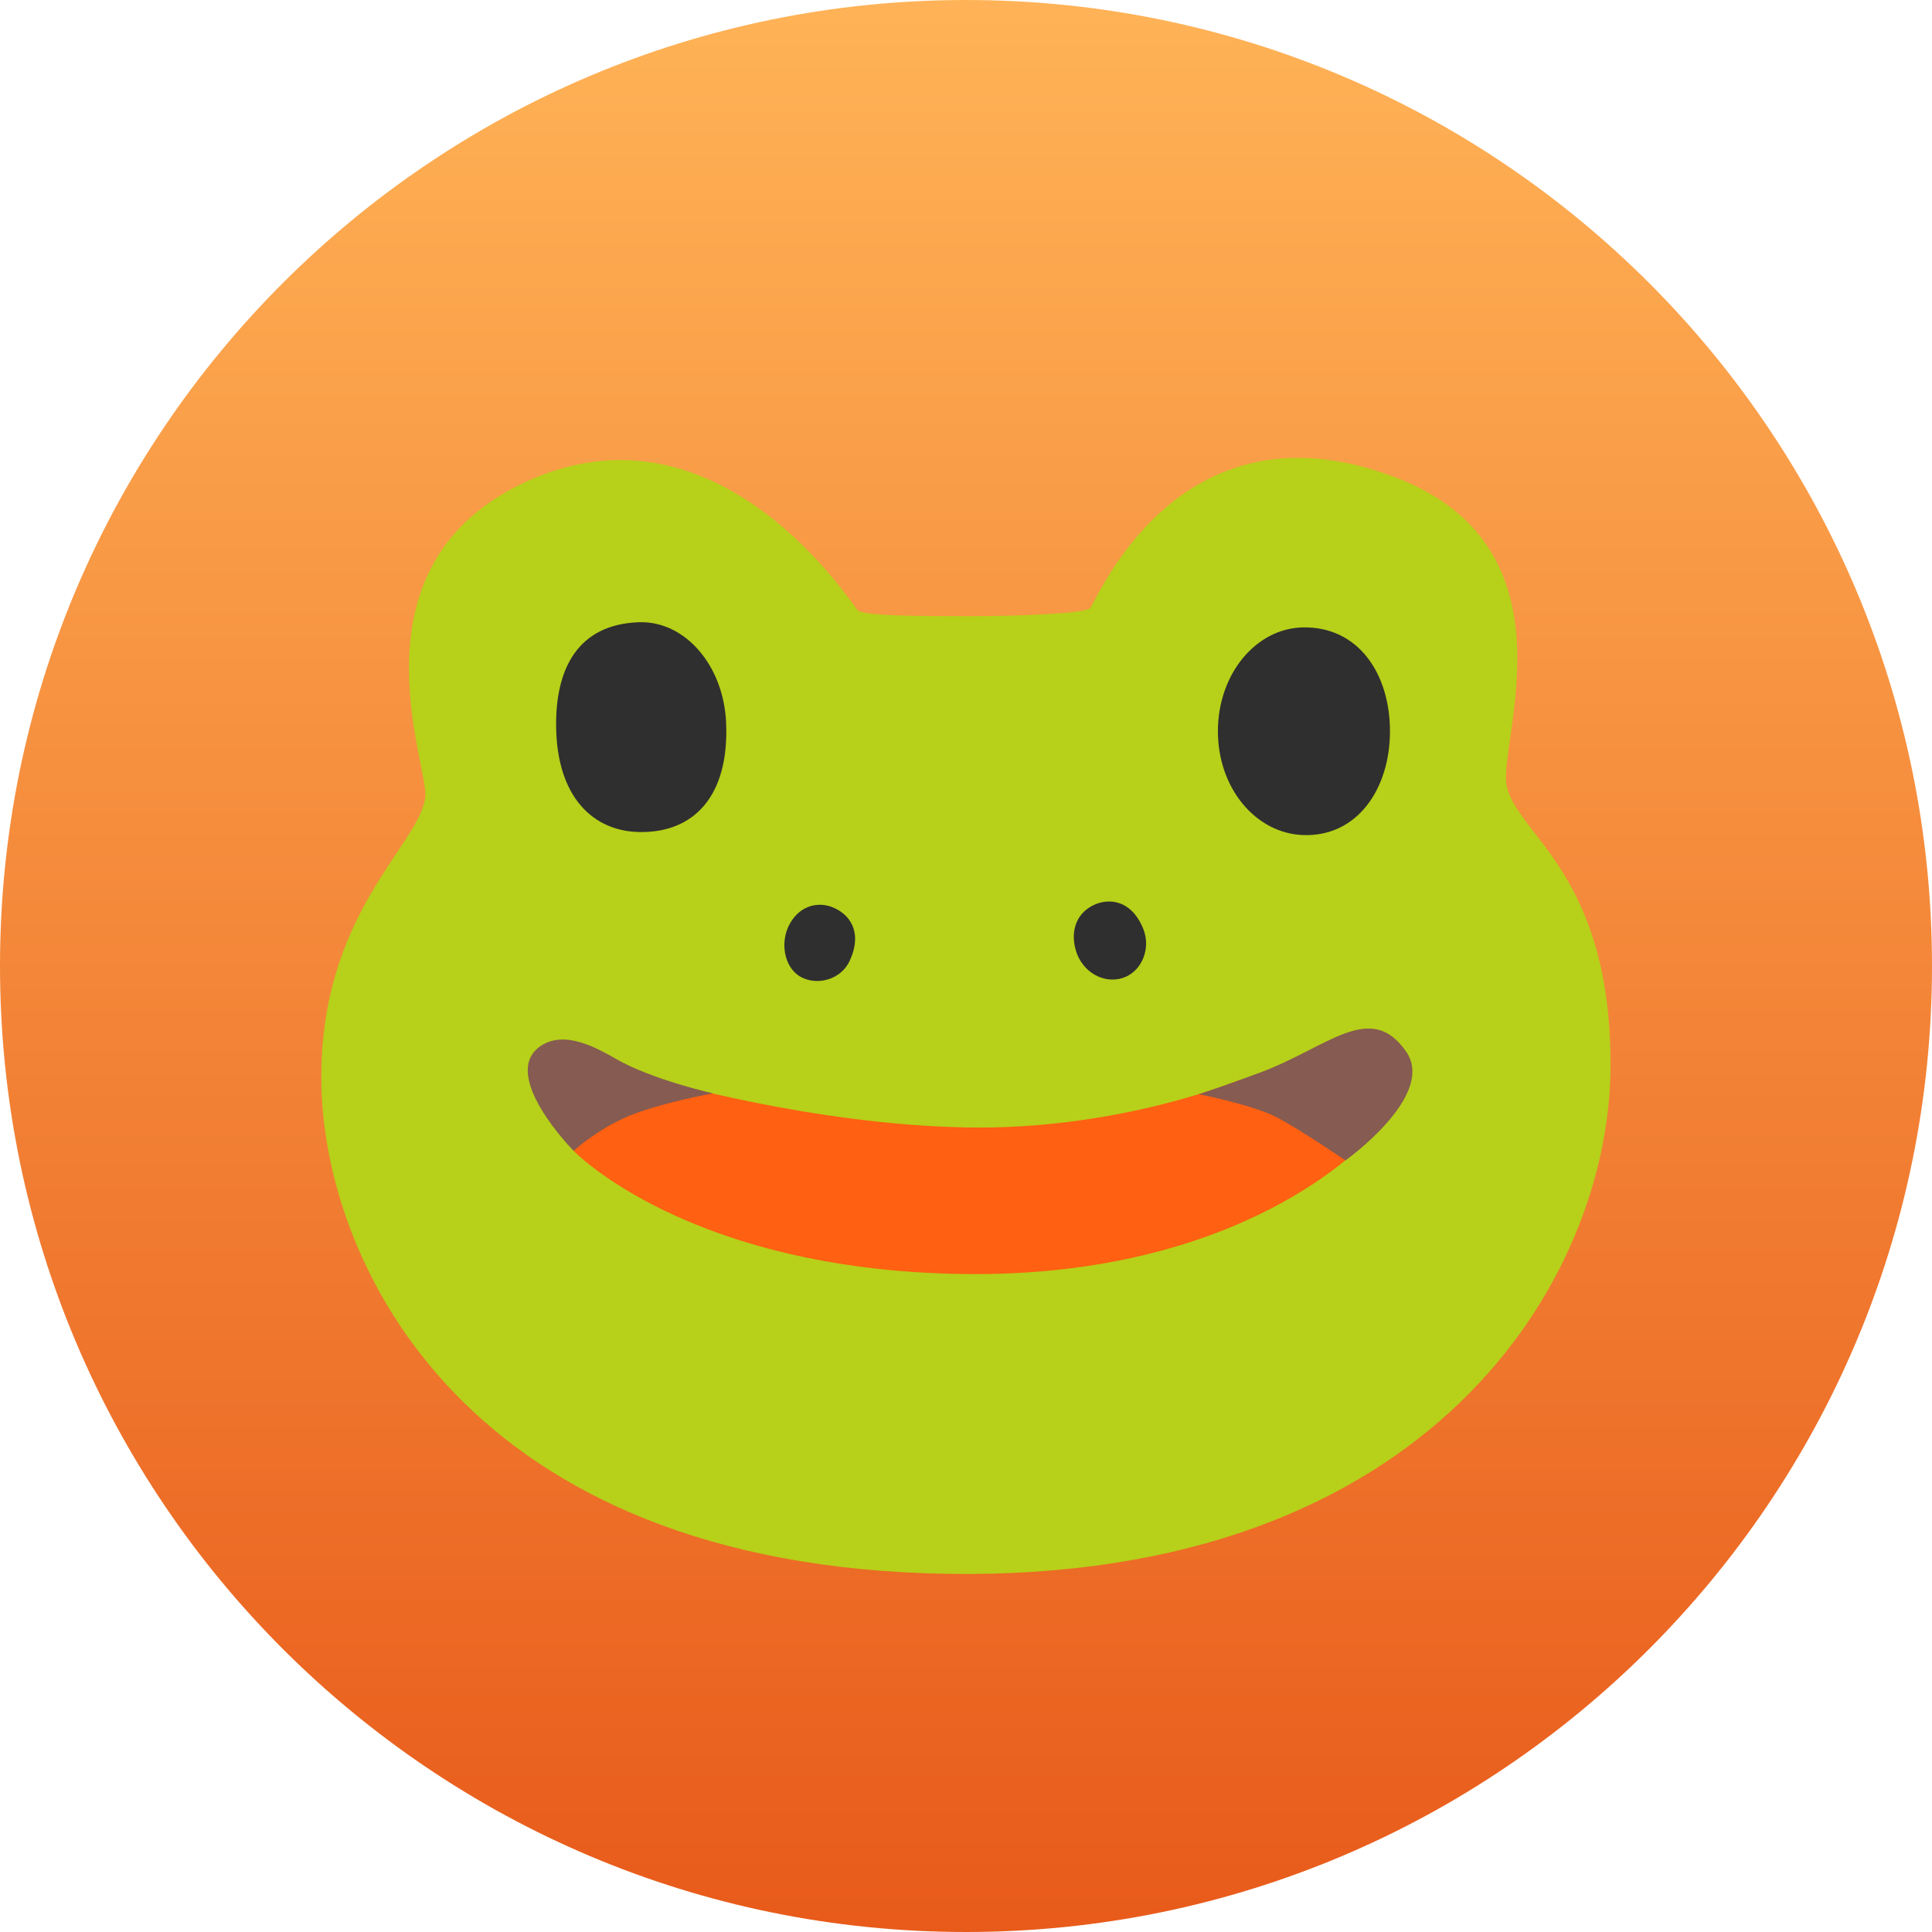
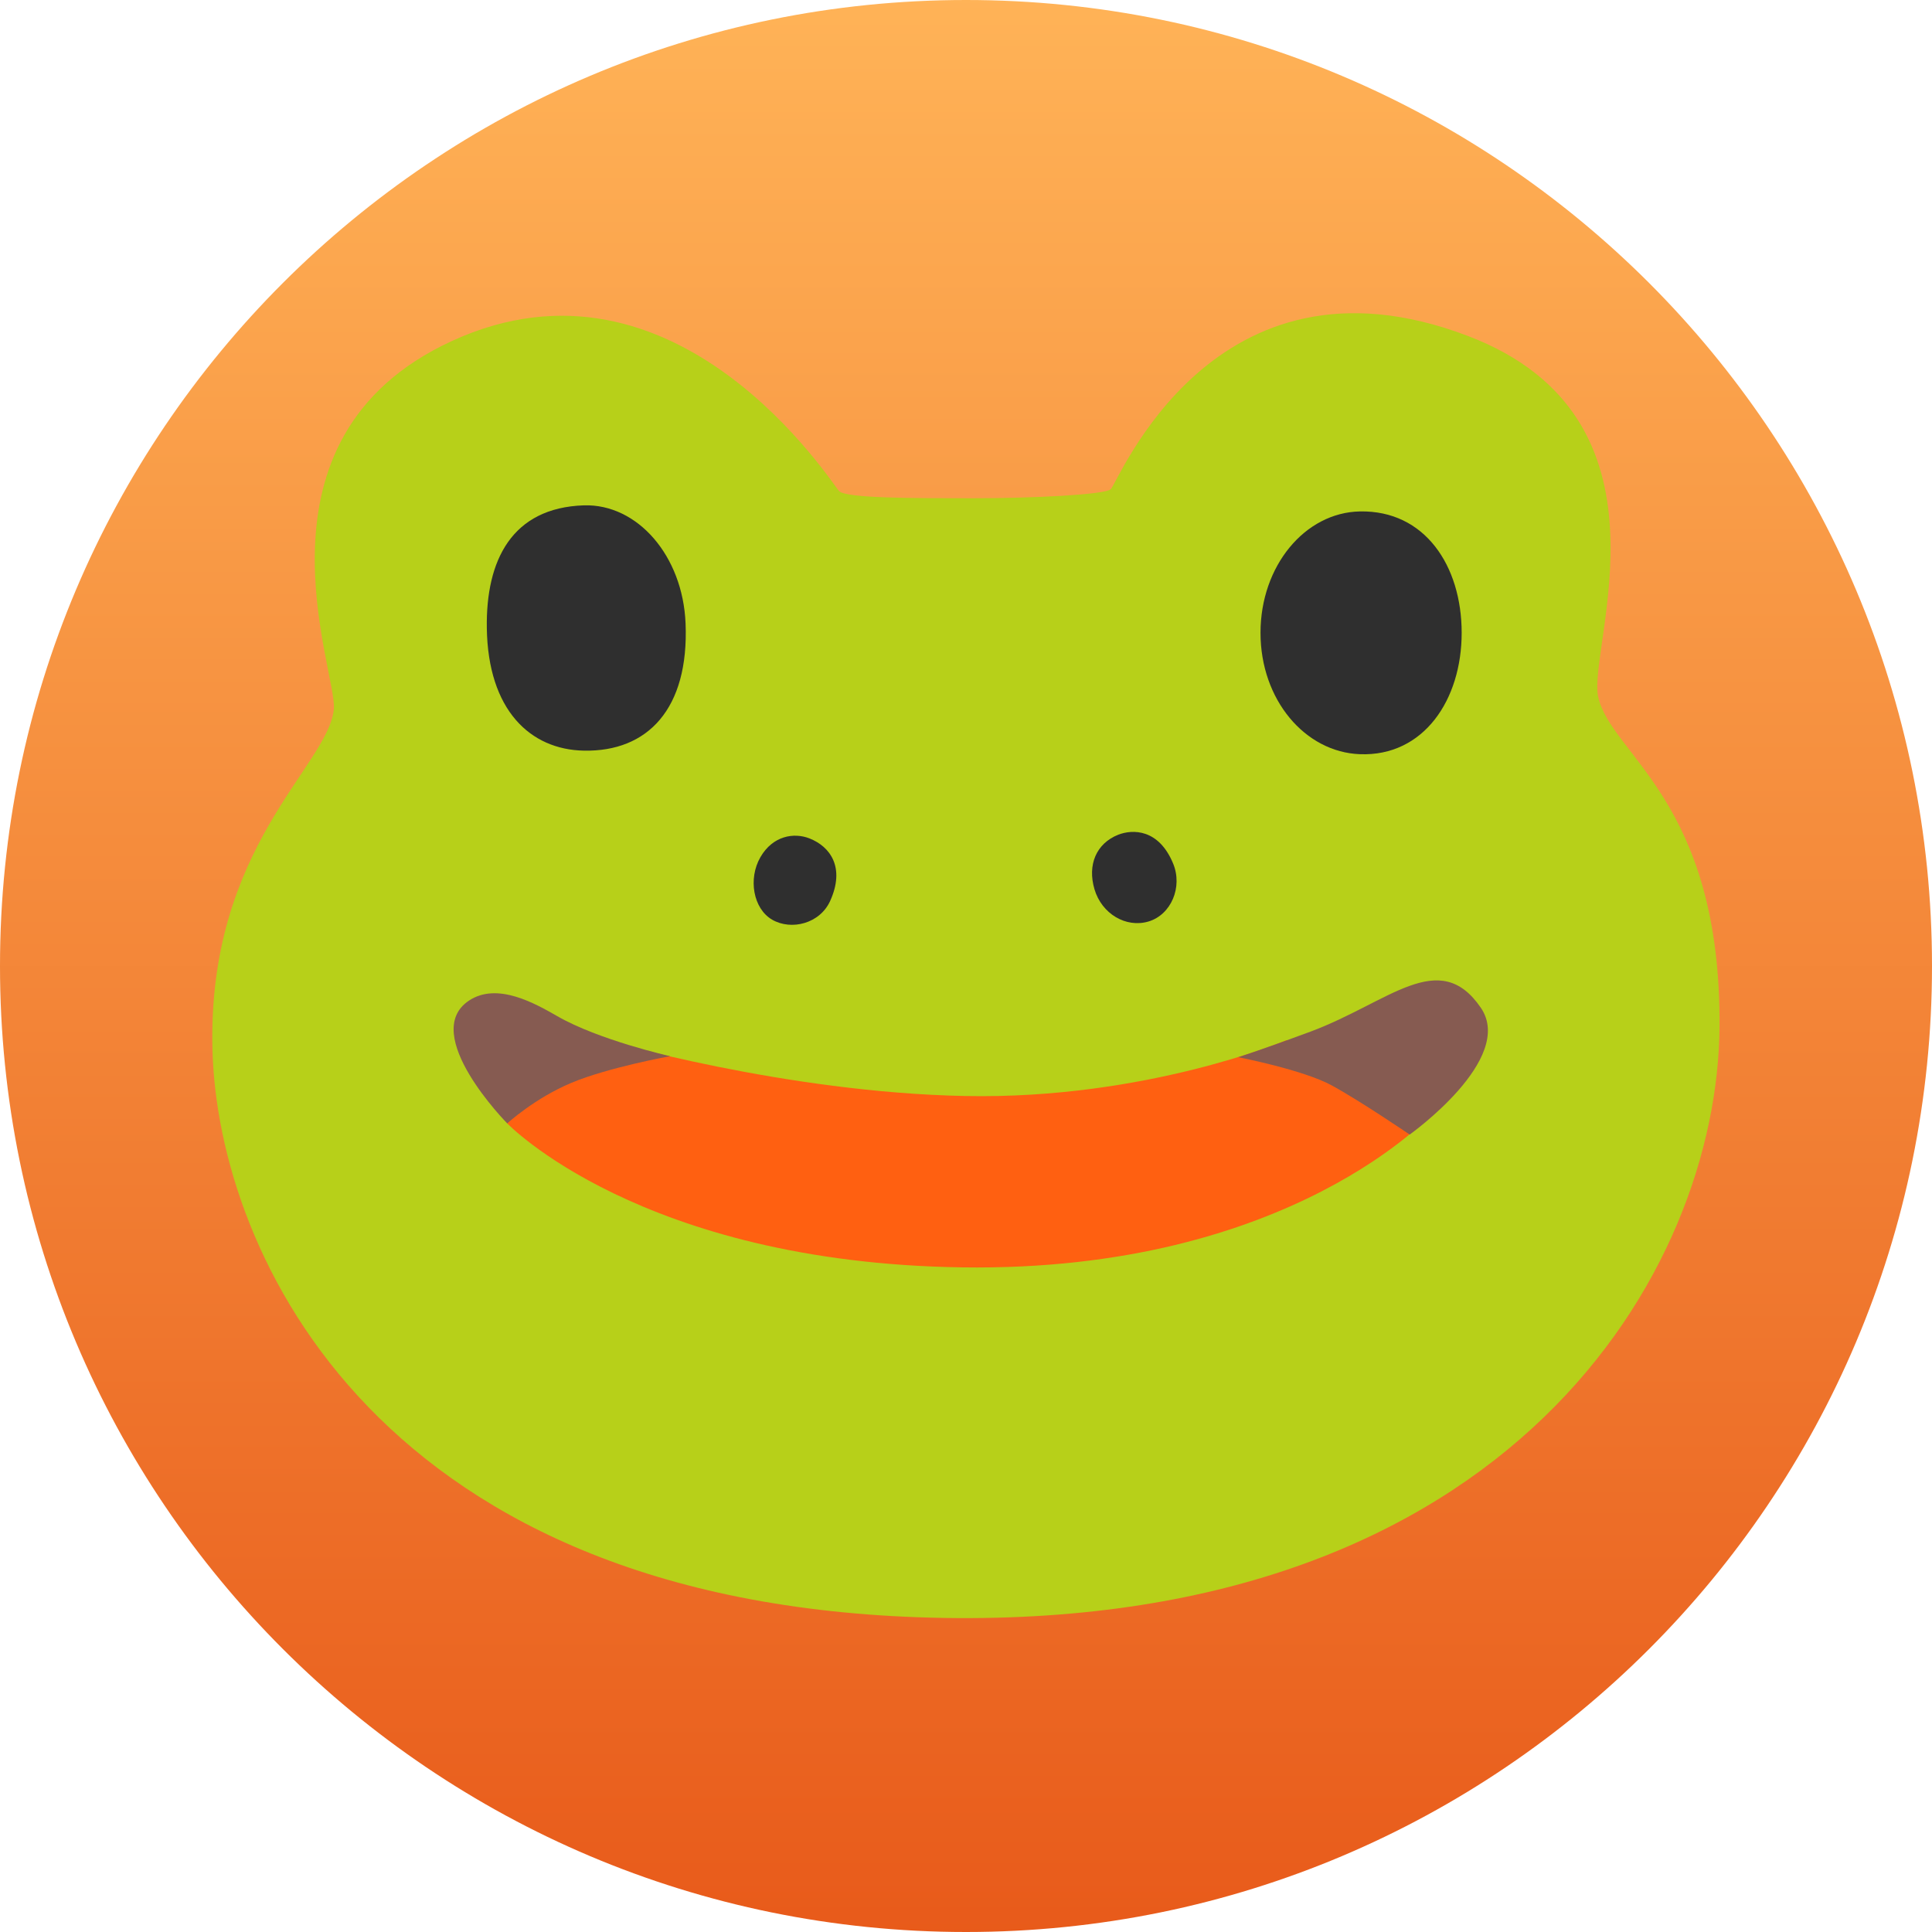
<svg xmlns="http://www.w3.org/2000/svg" viewBox="0 0 128 128" width="128" height="128">
  <defs>
    <linearGradient id="frog-bg" x1="0" y1="0" x2="0" y2="1">
      <stop offset="0" stop-color="#FFB357" />
      <stop offset="1" stop-color="#E85A1A" />
    </linearGradient>
  </defs>
  <circle cx="64" cy="64" r="64" fill="url(#frog-bg)" />
-   <svg x="18" y="18" width="92" height="92" viewBox="0 0 128 128">
+   <svg x="10.22" y="6.33" width="107.56" height="107.56" viewBox="0 0 128 128">
    <path style="fill:#B7D019;" d="M14.16,48.37c-0.43,4.5-10,10.84-9.57,26.89s13.09,44.06,57.72,44.77  c44.63,0.7,60.96-27.31,61.1-46.6c0.13-17.88-8.58-21.43-9.57-26.04c-0.84-3.94,6.76-21.96-10.28-28.44  C83.45,11.3,75.96,30.63,75.4,31.05c-0.56,0.42-6.05,0.7-10.84,0.7s-10,0-10.56-0.56c-0.56-0.56-12.81-19.99-30.55-11.83  C6.81,27.03,14.44,45.41,14.16,48.37z" />
    <path style="fill:#2F2F2F;" d="M103.08,42.36c0,5.29-3,9.76-8.02,9.57c-4.33-0.16-7.84-4.29-7.84-9.57s3.51-9.49,7.84-9.57  C100.17,32.69,103.08,37.07,103.08,42.36z" />
    <path style="fill:#2F2F2F;" d="M41.89,41.61c0.28,6.76-3,10.14-8.02,10.04c-4.22-0.08-7.56-3.19-7.65-9.67  c-0.08-5.34,1.97-9.48,7.65-9.67C38.09,32.18,41.67,36.28,41.89,41.61z" />
    <path style="fill:#2F2F2F;" d="M53.29,63.5c-0.81,1.79-3.06,2.35-4.57,1.48c-1.5-0.87-1.91-3.23-0.93-4.93  c0.98-1.7,2.65-1.96,3.87-1.48C53.29,59.21,54.49,60.85,53.29,63.5z" />
    <path style="fill:#2F2F2F;" d="M80.33,60.55c0.77,1.86-0.16,4.04-1.94,4.57c-1.78,0.53-3.69-0.61-4.26-2.54  c-0.57-1.93,0.14-3.61,1.87-4.3C77.13,57.84,79.19,57.8,80.33,60.55z" />
    <path style="fill:#FF6011;" d="M27.44,78.31l0.38,2.72c0,0,10.51,10.98,35.85,11.36c26,0.39,37.26-12.29,37.26-12.29l-11.64-5.63  c0,0-11.07,4.69-25.34,4.41c-14.27-0.28-28.34-4.41-28.34-4.41L27.44,78.31z" />
    <path style="fill:#865B51;" d="M104.59,71.92c-3.28-4.79-7.23-0.43-13.42,1.88c-3.43,1.28-5.7,2.02-5.7,2.02s5.09,0.99,7.34,2.21  s6.17,3.89,6.17,3.89S107.35,75.96,104.59,71.92z" />
    <path style="fill:#865B51;" d="M24.81,71.36c-3.94,2.63,3.02,9.68,3.02,9.68s2.15-1.98,5.06-3.2s7.78-2.1,7.78-2.1  s-5.63-1.27-8.9-3.16C30.08,71.62,27.06,69.86,24.81,71.36z" />
  </svg>
</svg>
